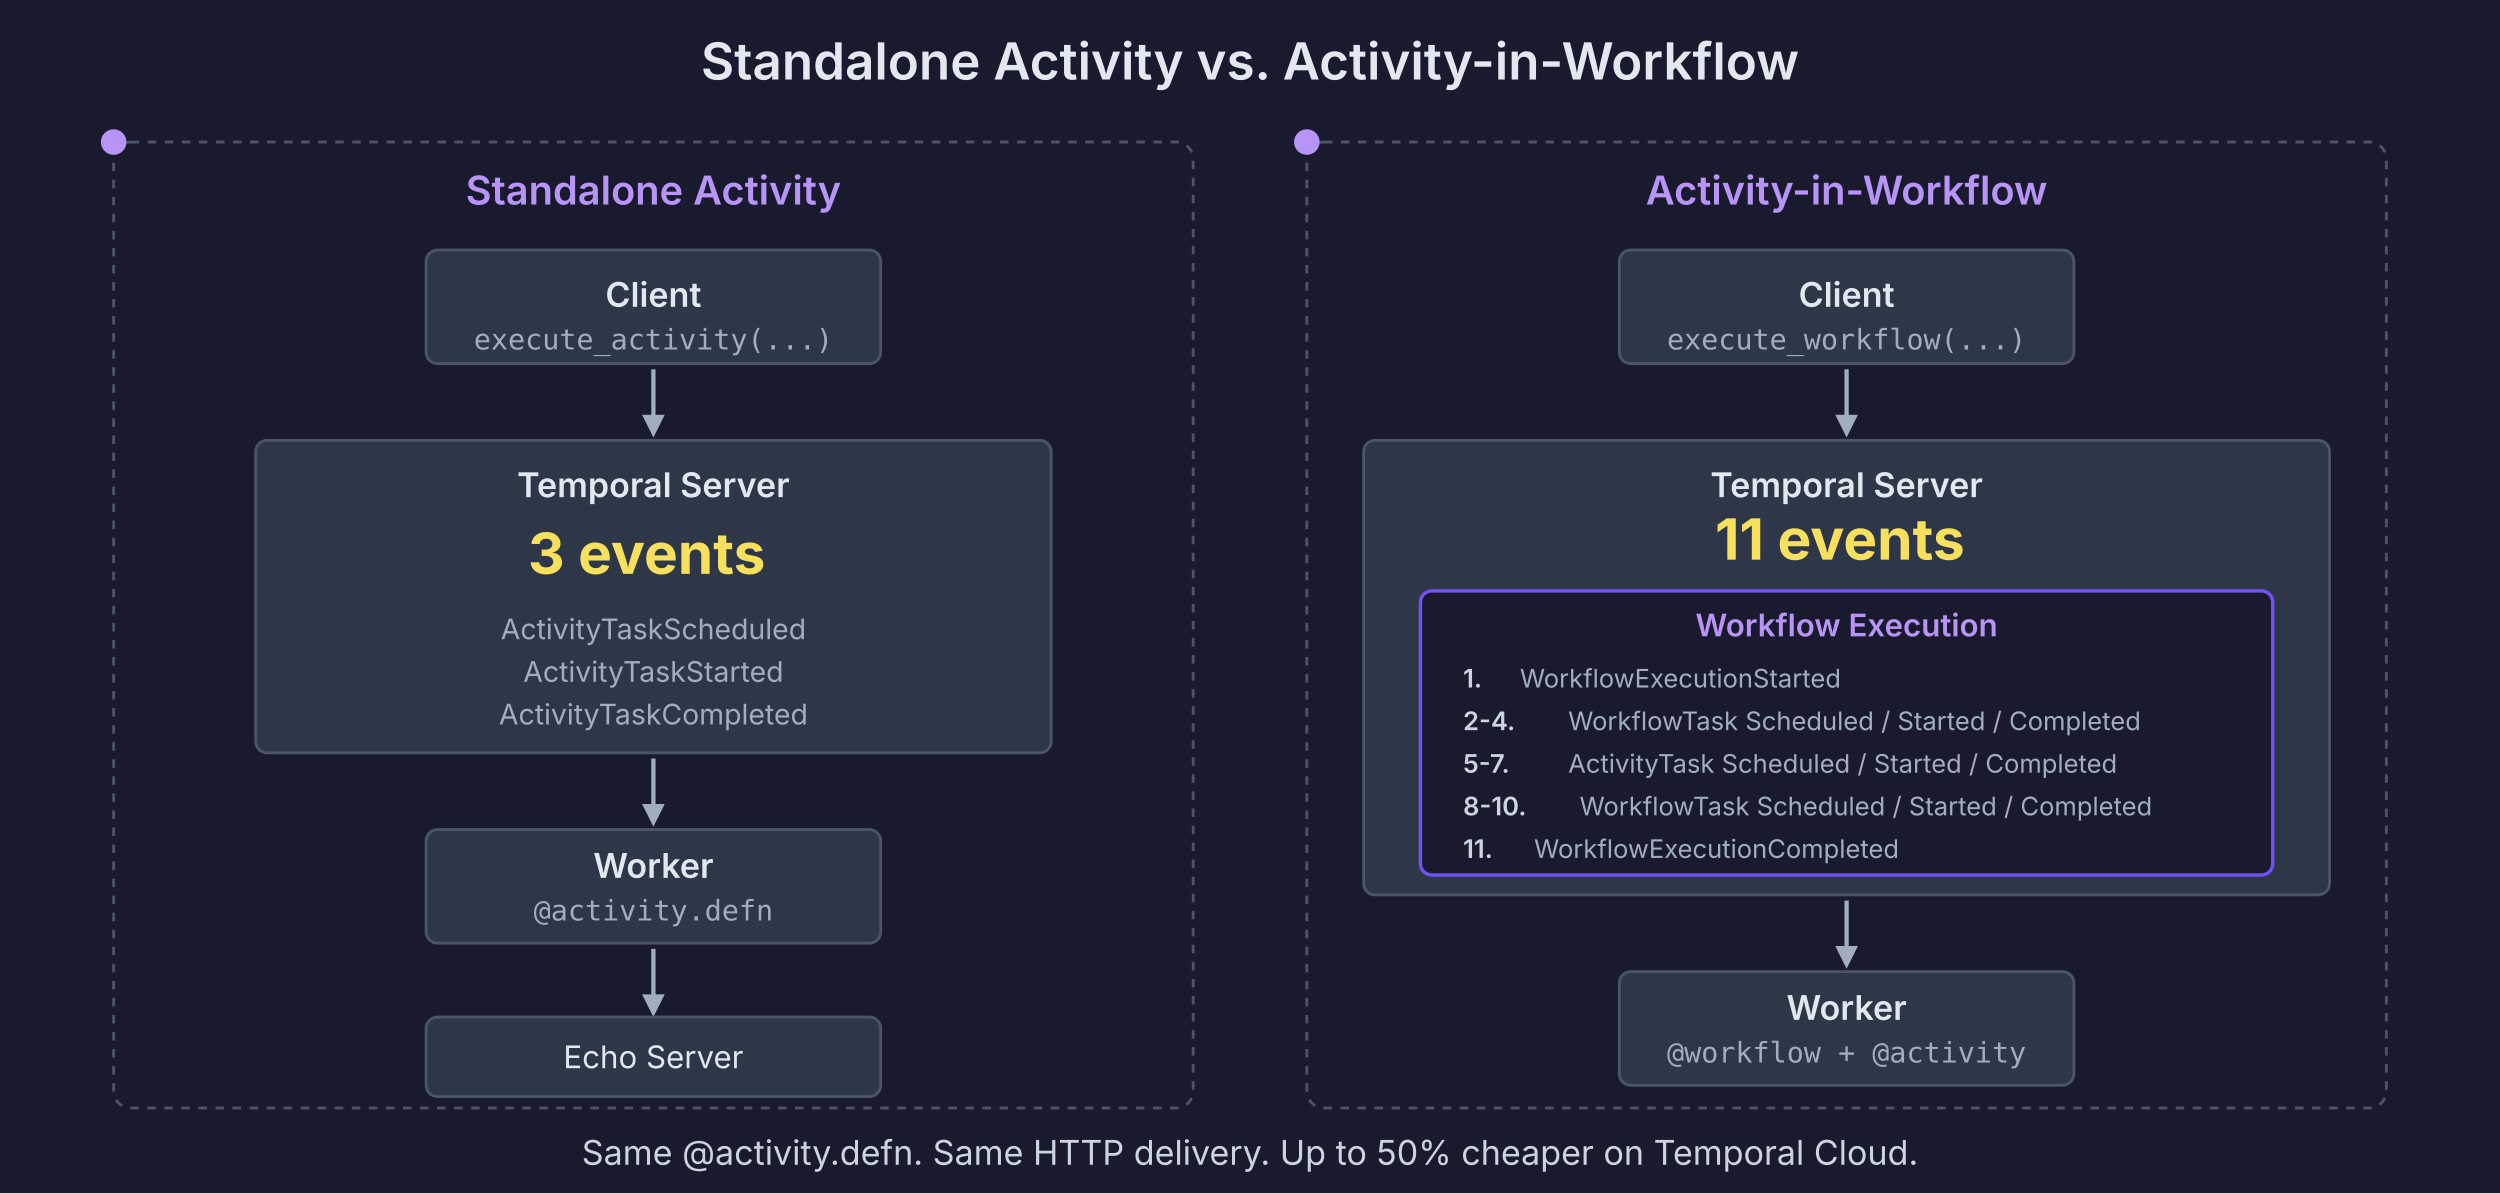
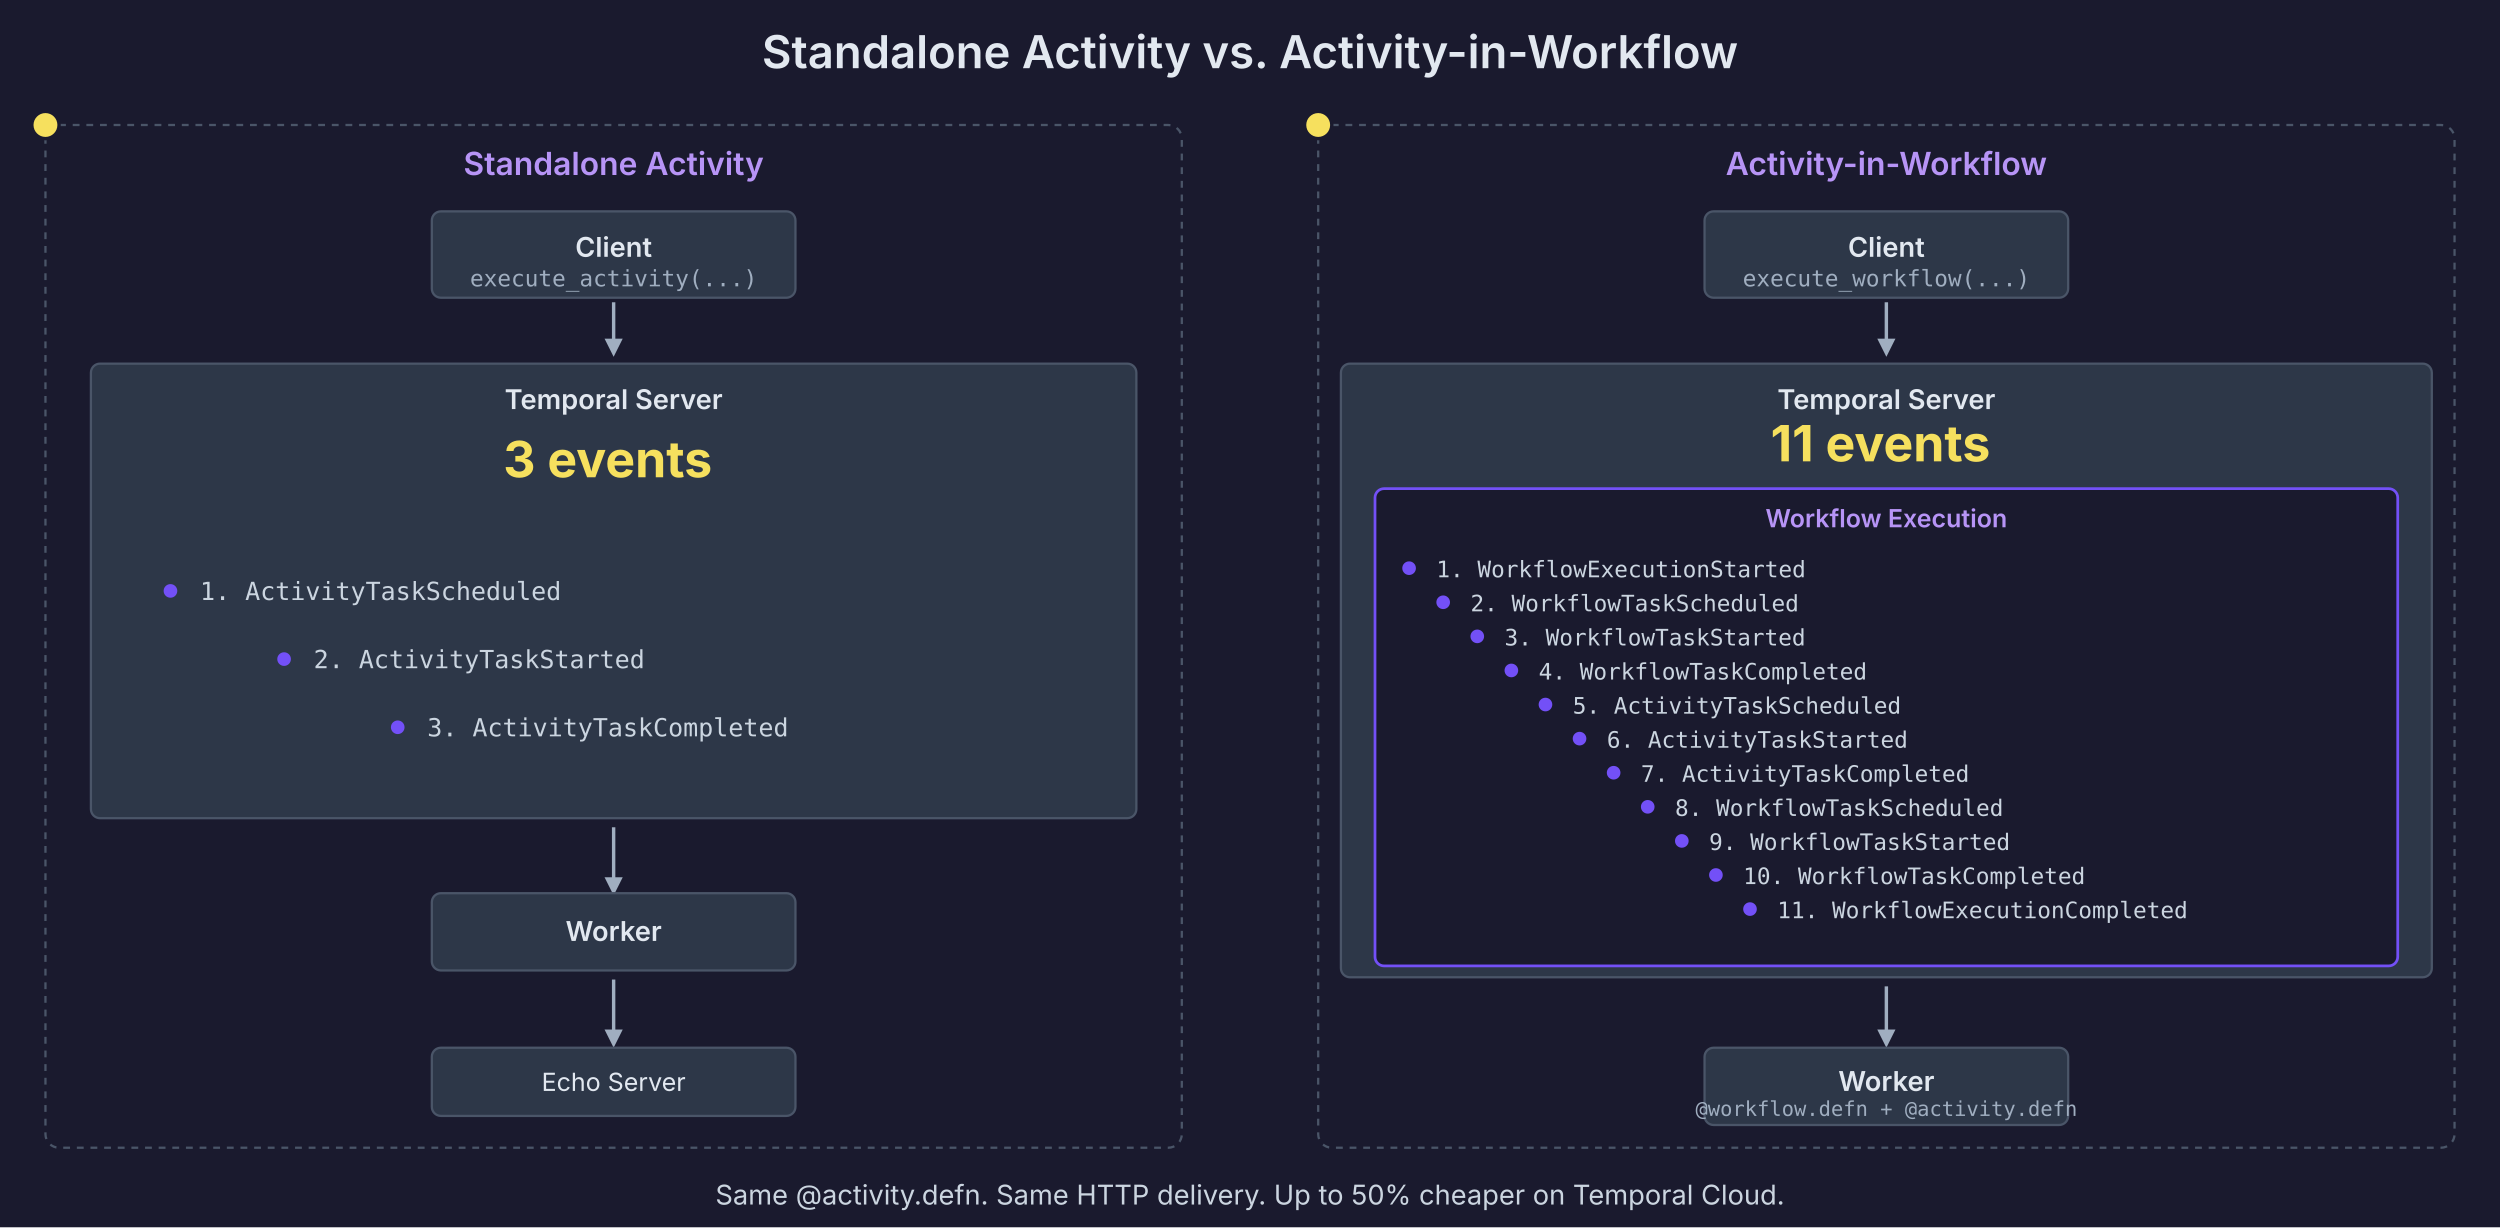
- <svg xmlns="http://www.w3.org/2000/svg" viewBox="0 0 880 420" font-family="system-ui, -apple-system, 'Segoe UI', sans-serif">
-   <rect width="880" height="420" fill="#1a1a2e" />
-   <text x="440" y="28" text-anchor="middle" fill="#e2e8f0" font-size="18" font-weight="600">
+ <svg xmlns="http://www.w3.org/2000/svg" viewBox="0 0 1100 540" font-family="system-ui, -apple-system, 'Segoe UI', sans-serif">
+   <rect width="1100" height="540" fill="#1a1a2e" />
+   <text x="550" y="30" text-anchor="middle" fill="#e2e8f0" font-size="20" font-weight="600">
    Standalone Activity vs. Activity-in-Workflow
  </text>
-   <g transform="translate(40, 50)">
-     <rect width="380" height="340" fill="none" stroke="#4a5568" stroke-dasharray="3 3" rx="6" />
-     <text x="190" y="22" text-anchor="middle" fill="#b794f6" font-size="14" font-weight="600">Standalone Activity</text>
-     <rect x="110" y="38" width="160" height="40" fill="#2d3748" stroke="#4a5568" rx="4" />
-     <text x="190" y="58" text-anchor="middle" fill="#e2e8f0" font-size="12" font-weight="600">Client</text>
-     <text x="190" y="73" text-anchor="middle" fill="#a0aec0" font-size="10" font-family="ui-monospace, monospace">execute_activity(...)</text>
-     <line x1="190" y1="80" x2="190" y2="100" stroke="#a0aec0" stroke-width="1.5" />
-     <polygon points="186,96 190,104 194,96" fill="#a0aec0" />
-     <rect x="50" y="105" width="280" height="110" fill="#2d3748" stroke="#4a5568" rx="4" />
-     <text x="190" y="125" text-anchor="middle" fill="#e2e8f0" font-size="12" font-weight="600">Temporal Server</text>
-     <text x="190" y="152" text-anchor="middle" fill="#f6e05e" font-size="20" font-weight="700">
+   <g transform="translate(20, 55)">
+     <rect width="500" height="450" fill="none" stroke="#4a5568" stroke-dasharray="3 3" rx="6" />
+     <text x="250" y="22" text-anchor="middle" fill="#b794f6" font-size="14" font-weight="600">Standalone Activity</text>
+     <rect x="170" y="38" width="160" height="38" fill="#2d3748" stroke="#4a5568" rx="4" />
+     <text x="250" y="58" text-anchor="middle" fill="#e2e8f0" font-size="12" font-weight="600">Client</text>
+     <text x="250" y="71" text-anchor="middle" fill="#a0aec0" font-size="10" font-family="ui-monospace, monospace">execute_activity(...)</text>
+     <line x1="250" y1="78" x2="250" y2="98" stroke="#a0aec0" stroke-width="1.5" />
+     <polygon points="246,94 250,102 254,94" fill="#a0aec0" />
+     <rect x="20" y="105" width="460" height="200" fill="#2d3748" stroke="#4a5568" rx="4" />
+     <text x="250" y="125" text-anchor="middle" fill="#e2e8f0" font-size="12" font-weight="600">Temporal Server</text>
+     <text x="250" y="155" text-anchor="middle" fill="#f6e05e" font-size="22" font-weight="700">
      3 events
      <animate attributeName="opacity" values="1;0.55;1" dur="2.4s" repeatCount="indefinite" />
    </text>
-     <text x="190" y="175" text-anchor="middle" fill="#a0aec0" font-size="10">ActivityTaskScheduled</text>
-     <text x="190" y="190" text-anchor="middle" fill="#a0aec0" font-size="10">ActivityTaskStarted</text>
-     <text x="190" y="205" text-anchor="middle" fill="#a0aec0" font-size="10">ActivityTaskCompleted</text>
-     <line x1="190" y1="217" x2="190" y2="237" stroke="#a0aec0" stroke-width="1.5" />
-     <polygon points="186,233 190,241 194,233" fill="#a0aec0" />
-     <rect x="110" y="242" width="160" height="40" fill="#2d3748" stroke="#4a5568" rx="4" />
-     <text x="190" y="259" text-anchor="middle" fill="#e2e8f0" font-size="12" font-weight="600">Worker</text>
-     <text x="190" y="274" text-anchor="middle" fill="#a0aec0" font-size="10" font-family="ui-monospace, monospace">@activity.defn</text>
-     <line x1="190" y1="284" x2="190" y2="304" stroke="#a0aec0" stroke-width="1.5" />
-     <polygon points="186,300 190,308 194,300" fill="#a0aec0" />
-     <rect x="110" y="308" width="160" height="28" fill="#2d3748" stroke="#4a5568" rx="4" />
-     <text x="190" y="326" text-anchor="middle" fill="#e2e8f0" font-size="11">Echo Server</text>
-     <circle r="4.5" fill="#b794f6">
-       <animate attributeName="cx" values="190" dur="3s" repeatCount="indefinite" />
-       <animate attributeName="cy" values="58;58;160;260;320" keyTimes="0;0.08;0.4;0.7;1" dur="3s" repeatCount="indefinite" />
-       <animate attributeName="opacity" values="0;1;1;1;0" keyTimes="0;0.08;0.5;0.9;1" dur="3s" repeatCount="indefinite" />
+     <g font-size="11" font-family="ui-monospace, monospace">
+       <circle cx="55" cy="205" r="3" fill="#7350f7" />
+       <text x="68" y="209" fill="#cbd5e0">1. ActivityTaskScheduled</text>
+       <circle cx="105" cy="235" r="3" fill="#7350f7" />
+       <text x="118" y="239" fill="#cbd5e0">2. ActivityTaskStarted</text>
+       <circle cx="155" cy="265" r="3" fill="#7350f7" />
+       <text x="168" y="269" fill="#cbd5e0">3. ActivityTaskCompleted</text>
+     </g>
+     <line x1="250" y1="309" x2="250" y2="335" stroke="#a0aec0" stroke-width="1.5" />
+     <polygon points="246,331 250,339 254,331" fill="#a0aec0" />
+     <rect x="170" y="338" width="160" height="34" fill="#2d3748" stroke="#4a5568" rx="4" />
+     <text x="250" y="359" text-anchor="middle" fill="#e2e8f0" font-size="12" font-weight="600">Worker</text>
+     <line x1="250" y1="376" x2="250" y2="402" stroke="#a0aec0" stroke-width="1.5" />
+     <polygon points="246,398 250,406 254,398" fill="#a0aec0" />
+     <rect x="170" y="406" width="160" height="30" fill="#2d3748" stroke="#4a5568" rx="4" />
+     <text x="250" y="425" text-anchor="middle" fill="#e2e8f0" font-size="11">Echo Server</text>
+     <circle r="6" fill="#f6e05e" stroke="#1a1a2e" stroke-width="1.5">
+       <animate attributeName="cx" values="250; 250; 55;  55;  105; 105; 155; 155; 250; 250; 250; 250" keyTimes="0;  0.05; 0.15; 0.27; 0.35; 0.47; 0.55; 0.67; 0.77; 0.83; 0.93; 1" dur="7s" repeatCount="indefinite" />
+       <animate attributeName="cy" values="58;  58;  205; 205; 235; 235; 265; 265; 359; 359; 421; 421" keyTimes="0;  0.05; 0.15; 0.27; 0.35; 0.47; 0.55; 0.67; 0.77; 0.83; 0.93; 1" dur="7s" repeatCount="indefinite" />
+       <animate attributeName="opacity" values="0;   1;    1;   1;   1;   1;   1;   1;   1;   1;   1;   0" keyTimes="0;  0.05; 0.15; 0.27; 0.35; 0.47; 0.55; 0.67; 0.77; 0.83; 0.93; 1" dur="7s" repeatCount="indefinite" />
    </circle>
  </g>
-   <g transform="translate(460, 50)">
-     <rect width="380" height="340" fill="none" stroke="#4a5568" stroke-dasharray="3 3" rx="6" />
-     <text x="190" y="22" text-anchor="middle" fill="#b794f6" font-size="14" font-weight="600">Activity-in-Workflow</text>
-     <rect x="110" y="38" width="160" height="40" fill="#2d3748" stroke="#4a5568" rx="4" />
-     <text x="190" y="58" text-anchor="middle" fill="#e2e8f0" font-size="12" font-weight="600">Client</text>
-     <text x="190" y="73" text-anchor="middle" fill="#a0aec0" font-size="10" font-family="ui-monospace, monospace">execute_workflow(...)</text>
-     <line x1="190" y1="80" x2="190" y2="100" stroke="#a0aec0" stroke-width="1.5" />
-     <polygon points="186,96 190,104 194,96" fill="#a0aec0" />
-     <rect x="20" y="105" width="340" height="160" fill="#2d3748" stroke="#4a5568" rx="4" />
-     <text x="190" y="125" text-anchor="middle" fill="#e2e8f0" font-size="12" font-weight="600">Temporal Server</text>
-     <text x="190" y="147" text-anchor="middle" fill="#f6e05e" font-size="20" font-weight="700">
+   <g transform="translate(580, 55)">
+     <rect width="500" height="450" fill="none" stroke="#4a5568" stroke-dasharray="3 3" rx="6" />
+     <text x="250" y="22" text-anchor="middle" fill="#b794f6" font-size="14" font-weight="600">Activity-in-Workflow</text>
+     <rect x="170" y="38" width="160" height="38" fill="#2d3748" stroke="#4a5568" rx="4" />
+     <text x="250" y="58" text-anchor="middle" fill="#e2e8f0" font-size="12" font-weight="600">Client</text>
+     <text x="250" y="71" text-anchor="middle" fill="#a0aec0" font-size="10" font-family="ui-monospace, monospace">execute_workflow(...)</text>
+     <line x1="250" y1="78" x2="250" y2="98" stroke="#a0aec0" stroke-width="1.5" />
+     <polygon points="246,94 250,102 254,94" fill="#a0aec0" />
+     <rect x="10" y="105" width="480" height="270" fill="#2d3748" stroke="#4a5568" rx="4" />
+     <text x="250" y="125" text-anchor="middle" fill="#e2e8f0" font-size="12" font-weight="600">Temporal Server</text>
+     <text x="250" y="148" text-anchor="middle" fill="#f6e05e" font-size="22" font-weight="700">
      11 events
      <animate attributeName="opacity" values="1;0.55;1" dur="2.4s" repeatCount="indefinite" />
    </text>
-     <rect x="40" y="158" width="300" height="100" fill="#1a1a2e" stroke="#7350f7" stroke-width="1.2" rx="4" />
-     <text x="190" y="174" text-anchor="middle" fill="#b794f6" font-size="11" font-weight="600">Workflow Execution</text>
-     <text x="55" y="192" fill="#cbd5e0" font-size="9" font-weight="600">1.</text>
-     <text x="75" y="192" fill="#a0aec0" font-size="9">WorkflowExecutionStarted</text>
-     <text x="55" y="207" fill="#cbd5e0" font-size="9" font-weight="600">2-4.</text>
-     <text x="92" y="207" fill="#a0aec0" font-size="9">WorkflowTask Scheduled / Started / Completed</text>
-     <text x="55" y="222" fill="#cbd5e0" font-size="9" font-weight="600">5-7.</text>
-     <text x="92" y="222" fill="#a0aec0" font-size="9">ActivityTask Scheduled / Started / Completed</text>
-     <text x="55" y="237" fill="#cbd5e0" font-size="9" font-weight="600">8-10.</text>
-     <text x="96" y="237" fill="#a0aec0" font-size="9">WorkflowTask Scheduled / Started / Completed</text>
-     <text x="55" y="252" fill="#cbd5e0" font-size="9" font-weight="600">11.</text>
-     <text x="80" y="252" fill="#a0aec0" font-size="9">WorkflowExecutionCompleted</text>
-     <line x1="190" y1="267" x2="190" y2="287" stroke="#a0aec0" stroke-width="1.5" />
-     <polygon points="186,283 190,291 194,283" fill="#a0aec0" />
-     <rect x="110" y="292" width="160" height="40" fill="#2d3748" stroke="#4a5568" rx="4" />
-     <text x="190" y="309" text-anchor="middle" fill="#e2e8f0" font-size="12" font-weight="600">Worker</text>
-     <text x="190" y="324" text-anchor="middle" fill="#a0aec0" font-size="10" font-family="ui-monospace, monospace">@workflow + @activity</text>
-     <circle r="4.5" fill="#b794f6">
-       <animate attributeName="cx" values="190" dur="3s" repeatCount="indefinite" />
-       <animate attributeName="cy" values="58;58;180;210;240;305;310" keyTimes="0;0.06;0.25;0.45;0.65;0.92;1" dur="3s" repeatCount="indefinite" />
-       <animate attributeName="opacity" values="0;1;1;1;1;1;0" keyTimes="0;0.06;0.25;0.45;0.65;0.92;1" dur="3s" repeatCount="indefinite" />
+     <rect x="25" y="160" width="450" height="210" fill="#1a1a2e" stroke="#7350f7" stroke-width="1.2" rx="4" />
+     <text x="250" y="177" text-anchor="middle" fill="#b794f6" font-size="11" font-weight="600">Workflow Execution</text>
+     <g font-size="10" font-family="ui-monospace, monospace">
+       <circle cx="40" cy="195" r="3" fill="#7350f7" />
+       <text x="52" y="199" fill="#cbd5e0">1. WorkflowExecutionStarted</text>
+       <circle cx="55" cy="210" r="3" fill="#7350f7" />
+       <text x="67" y="214" fill="#cbd5e0">2. WorkflowTaskScheduled</text>
+       <circle cx="70" cy="225" r="3" fill="#7350f7" />
+       <text x="82" y="229" fill="#cbd5e0">3. WorkflowTaskStarted</text>
+       <circle cx="85" cy="240" r="3" fill="#7350f7" />
+       <text x="97" y="244" fill="#cbd5e0">4. WorkflowTaskCompleted</text>
+       <circle cx="100" cy="255" r="3" fill="#7350f7" />
+       <text x="112" y="259" fill="#cbd5e0">5. ActivityTaskScheduled</text>
+       <circle cx="115" cy="270" r="3" fill="#7350f7" />
+       <text x="127" y="274" fill="#cbd5e0">6. ActivityTaskStarted</text>
+       <circle cx="130" cy="285" r="3" fill="#7350f7" />
+       <text x="142" y="289" fill="#cbd5e0">7. ActivityTaskCompleted</text>
+       <circle cx="145" cy="300" r="3" fill="#7350f7" />
+       <text x="157" y="304" fill="#cbd5e0">8. WorkflowTaskScheduled</text>
+       <circle cx="160" cy="315" r="3" fill="#7350f7" />
+       <text x="172" y="319" fill="#cbd5e0">9. WorkflowTaskStarted</text>
+       <circle cx="175" cy="330" r="3" fill="#7350f7" />
+       <text x="187" y="334" fill="#cbd5e0">10. WorkflowTaskCompleted</text>
+       <circle cx="190" cy="345" r="3" fill="#7350f7" />
+       <text x="202" y="349" fill="#cbd5e0">11. WorkflowExecutionCompleted</text>
+     </g>
+     <line x1="250" y1="379" x2="250" y2="402" stroke="#a0aec0" stroke-width="1.5" />
+     <polygon points="246,398 250,406 254,398" fill="#a0aec0" />
+     <rect x="170" y="406" width="160" height="34" fill="#2d3748" stroke="#4a5568" rx="4" />
+     <text x="250" y="425" text-anchor="middle" fill="#e2e8f0" font-size="12" font-weight="600">Worker</text>
+     <text x="250" y="436" text-anchor="middle" fill="#a0aec0" font-size="9" font-family="ui-monospace, monospace">@workflow.defn + @activity.defn</text>
+     <circle r="6" fill="#f6e05e" stroke="#1a1a2e" stroke-width="1.5">
+       <animate attributeName="cx" values="250; 250; 40;  55;  70;  85;  100; 115; 130; 145; 160; 175; 190; 250; 250; 250" keyTimes="0;  0.03; 0.08; 0.15; 0.22; 0.29; 0.36; 0.43; 0.50; 0.57; 0.64; 0.71; 0.78; 0.86; 0.95; 1" dur="11s" repeatCount="indefinite" />
+       <animate attributeName="cy" values="58;  58;  195; 210; 225; 240; 255; 270; 285; 300; 315; 330; 345; 425; 425; 425" keyTimes="0;  0.03; 0.08; 0.15; 0.22; 0.29; 0.36; 0.43; 0.50; 0.57; 0.64; 0.71; 0.78; 0.86; 0.95; 1" dur="11s" repeatCount="indefinite" />
+       <animate attributeName="opacity" values="0;   1;    1;   1;   1;   1;   1;   1;   1;   1;   1;   1;   1;   1;   1;   0" keyTimes="0;  0.03; 0.08; 0.15; 0.22; 0.29; 0.36; 0.43; 0.50; 0.57; 0.64; 0.71; 0.78; 0.86; 0.95; 1" dur="11s" repeatCount="indefinite" />
    </circle>
  </g>
-   <text x="440" y="410" text-anchor="middle" fill="#cbd5e0" font-size="12">
+   <text x="550" y="530" text-anchor="middle" fill="#cbd5e0" font-size="12">
    Same @activity.defn. Same HTTP delivery. Up to 50% cheaper on Temporal Cloud.
  </text>
</svg>
